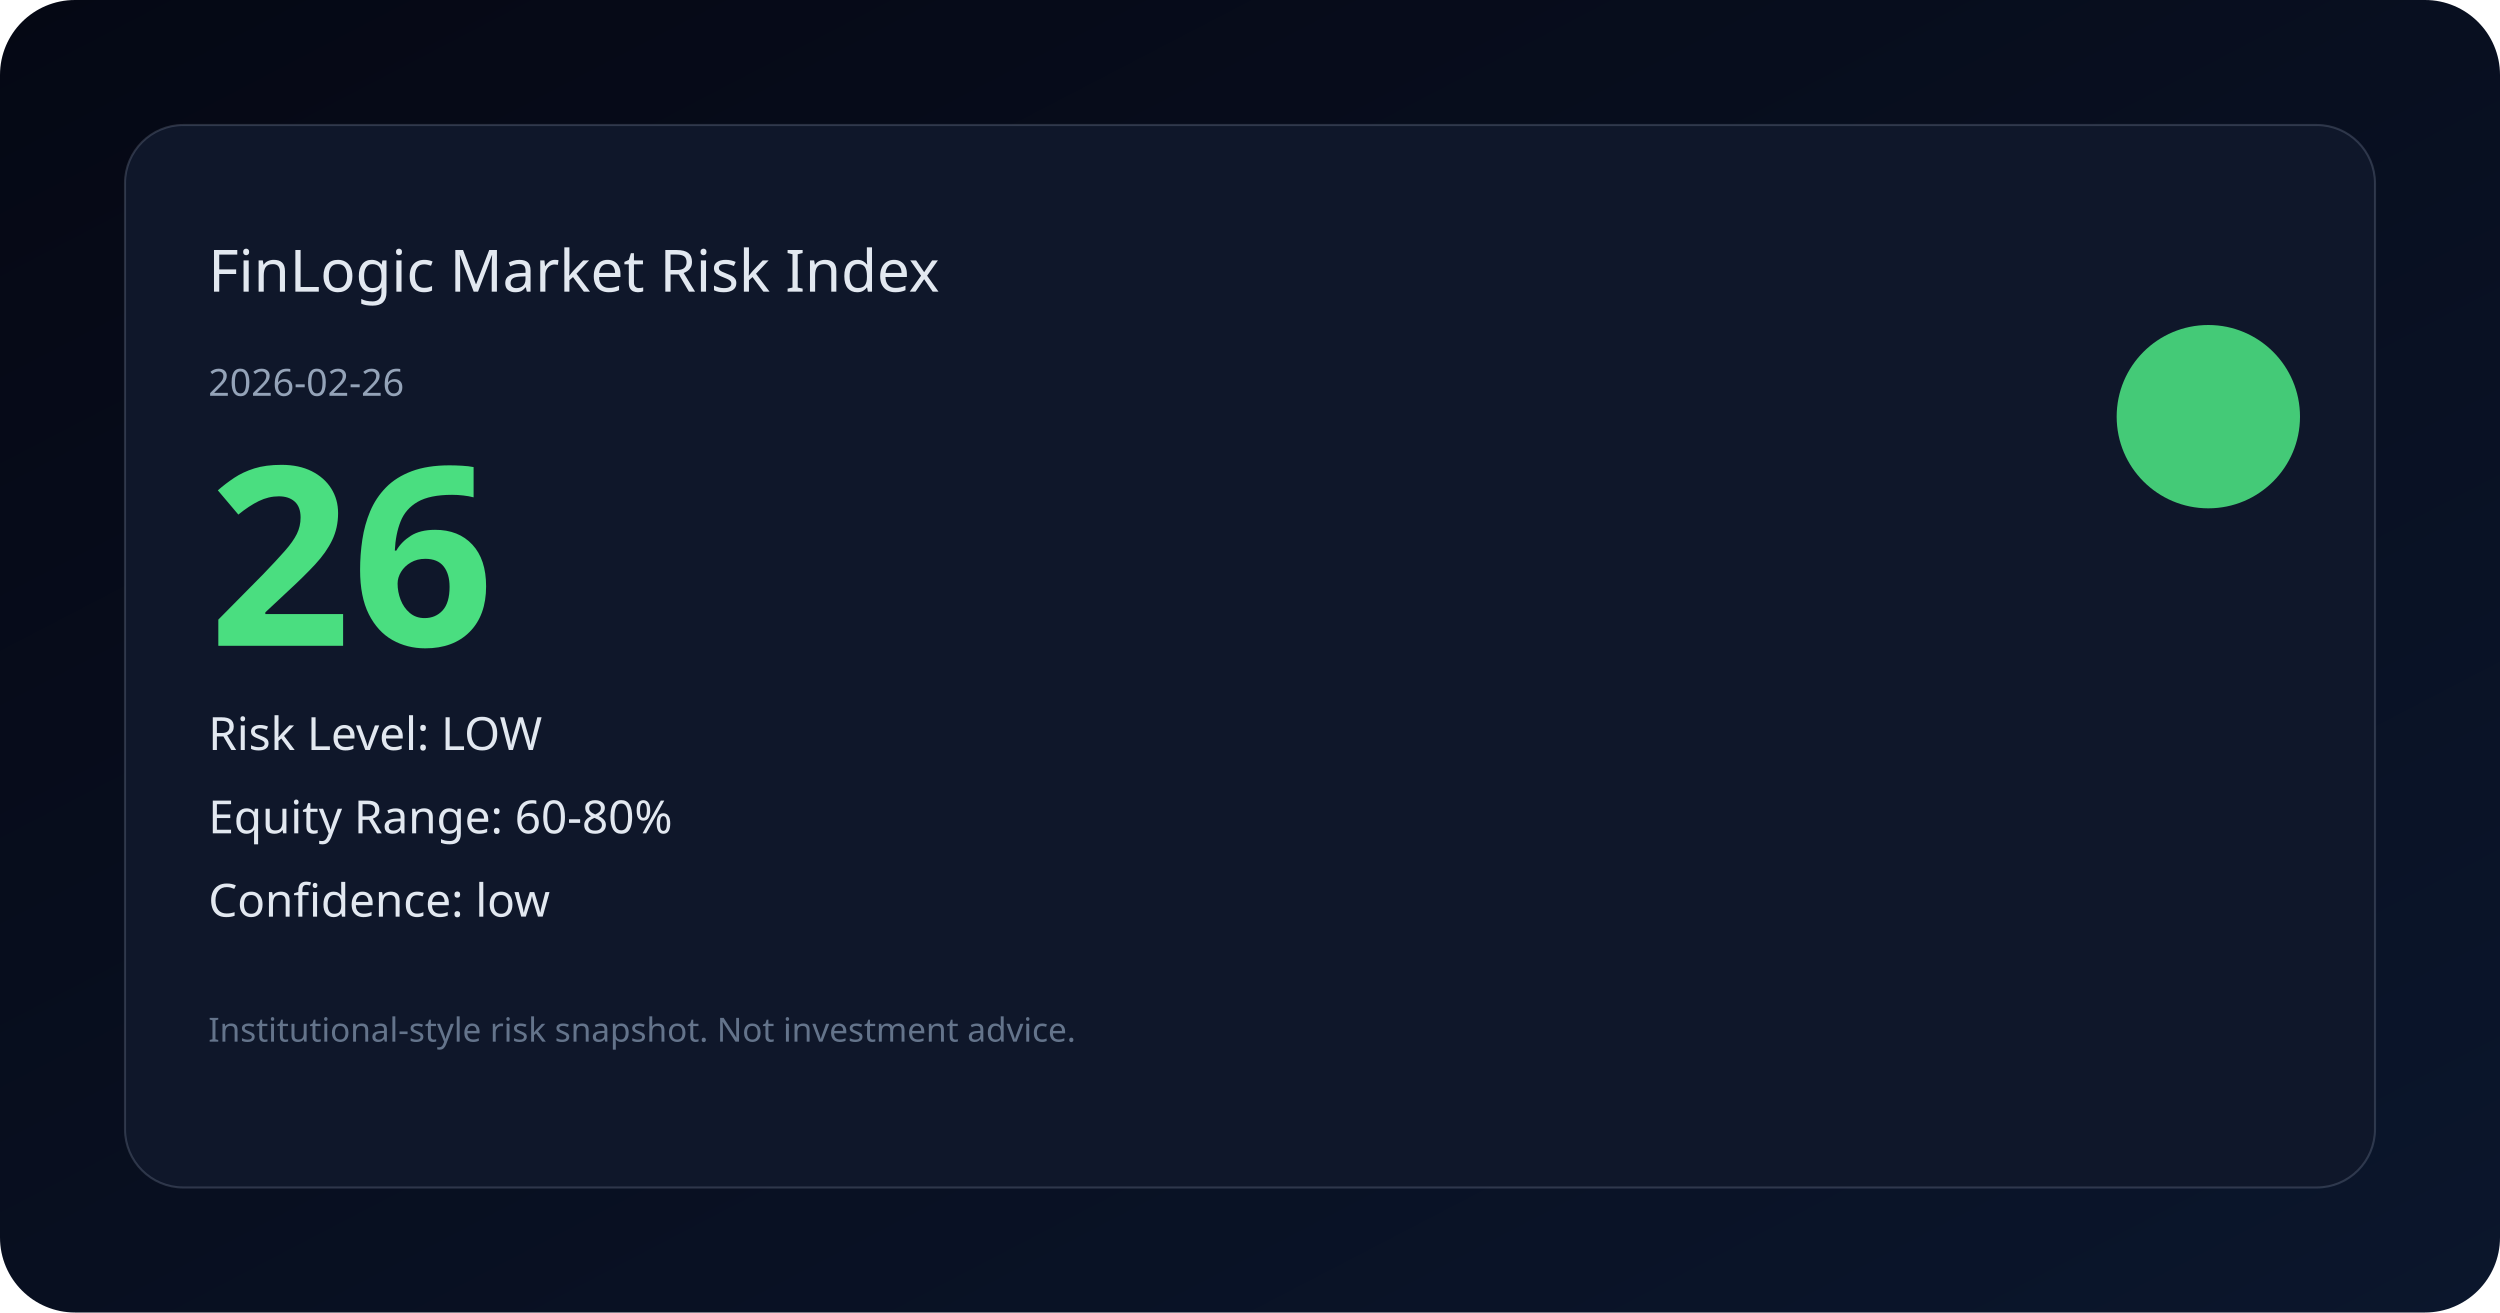
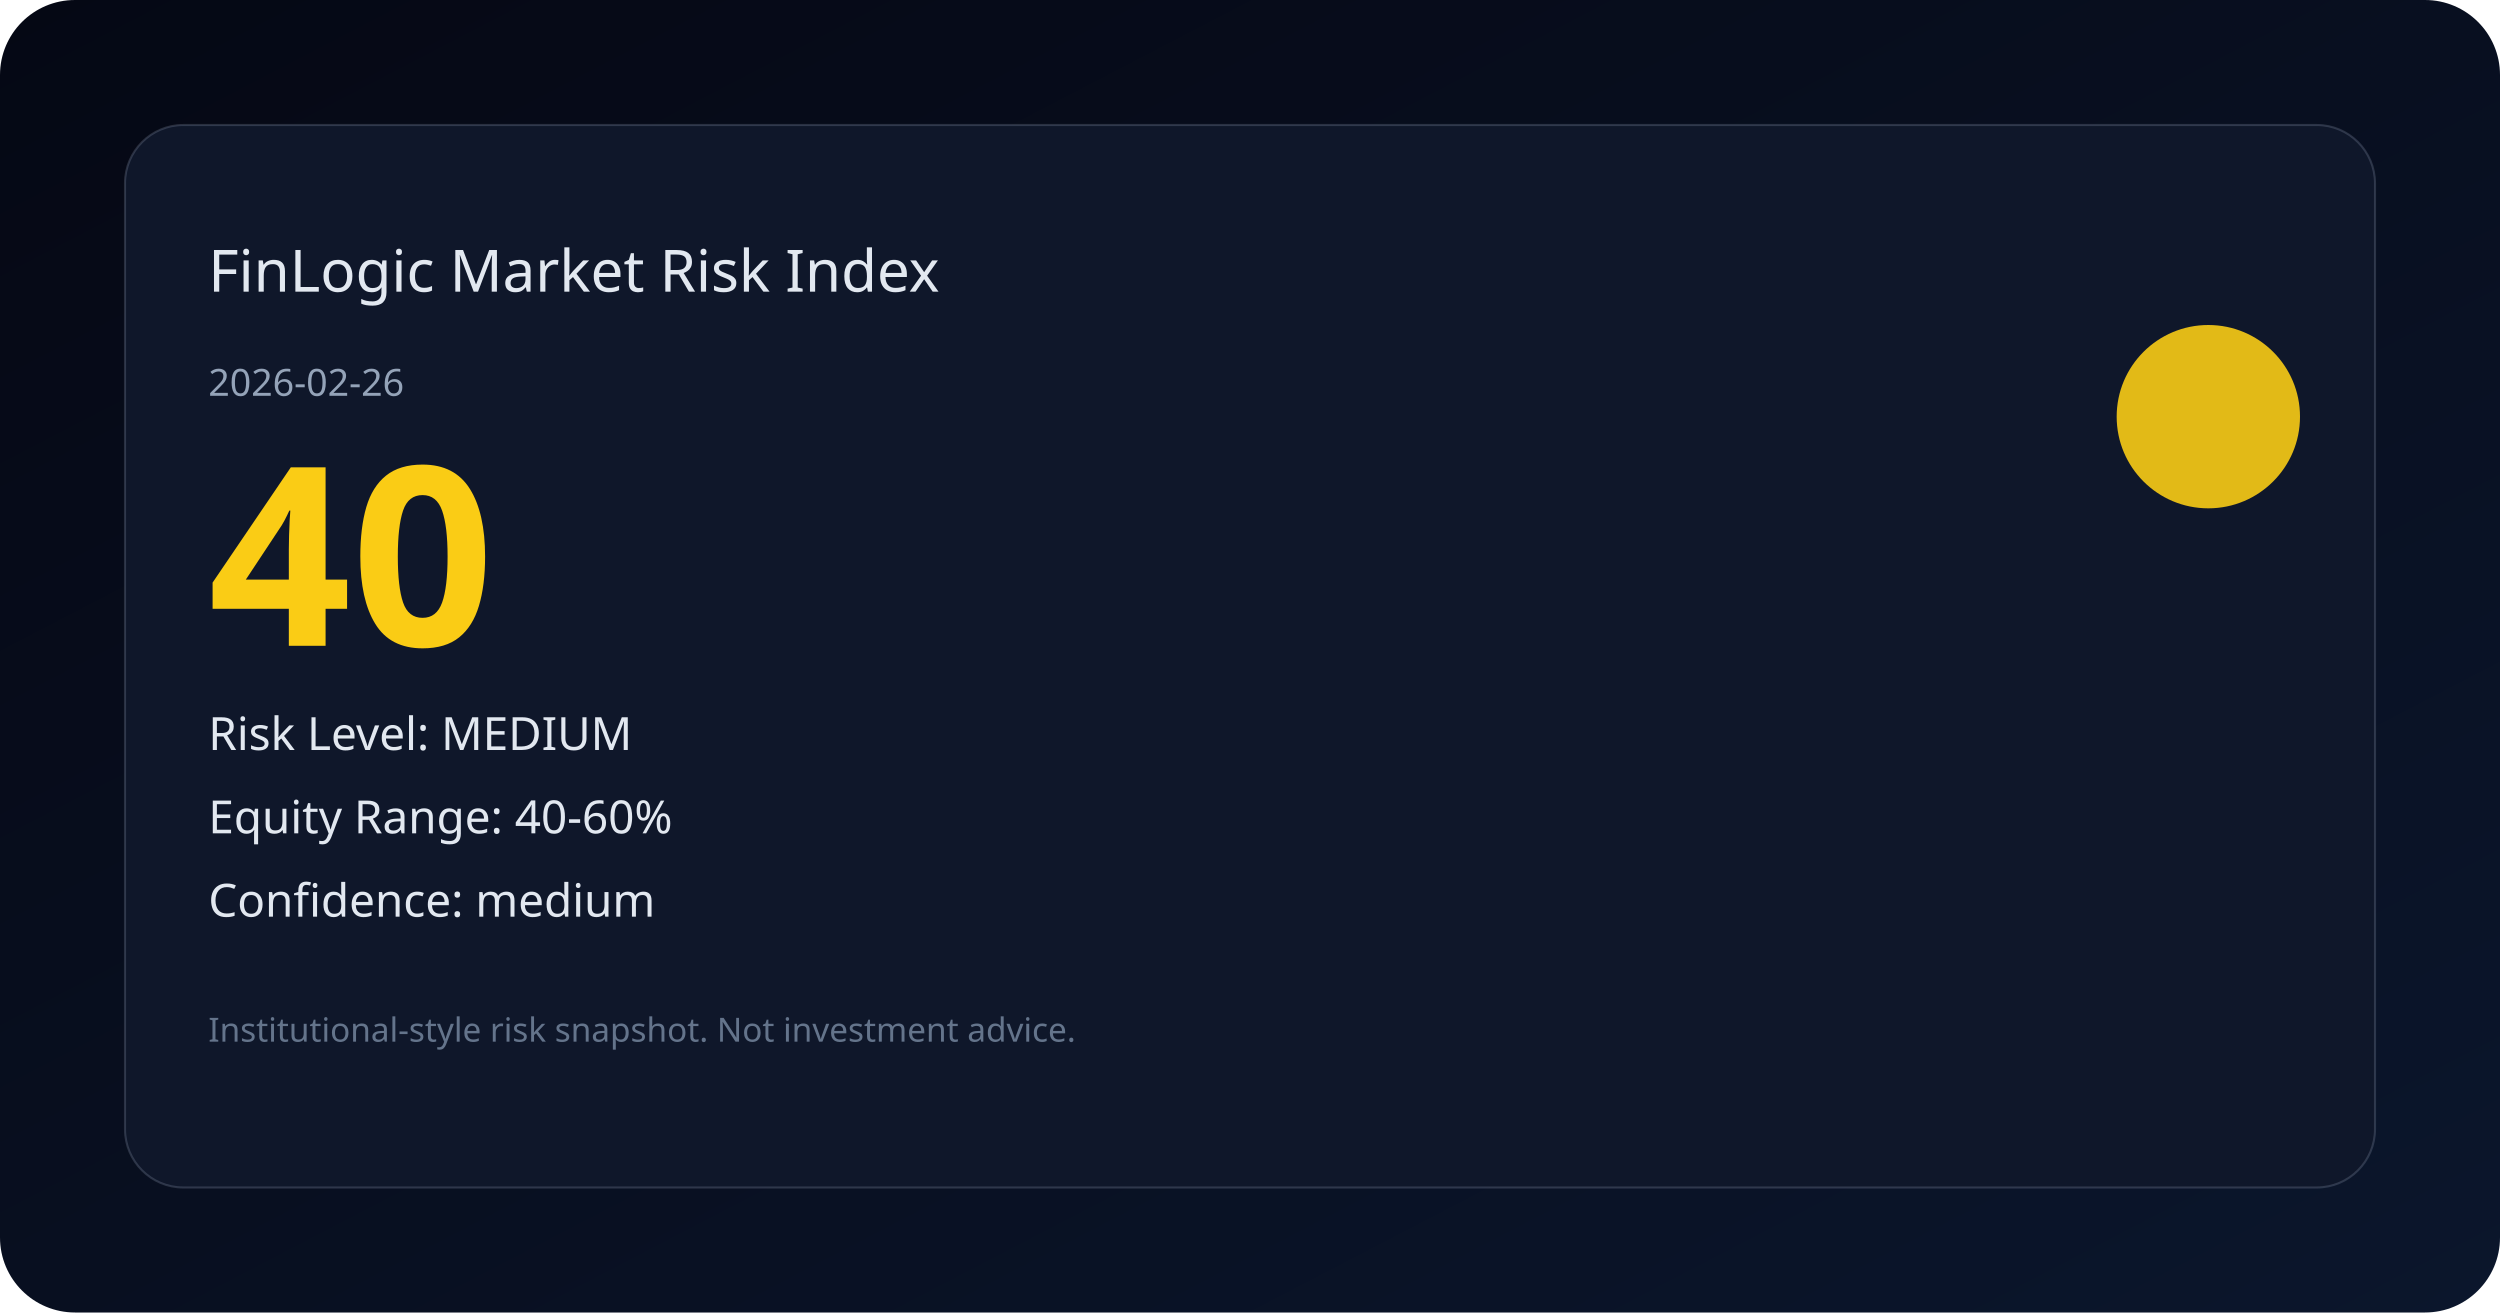
<svg xmlns="http://www.w3.org/2000/svg" width="1200" height="630" viewBox="0 0 1200 630" fill="none">
  <defs>
    <linearGradient id="bg" x1="0" y1="0" x2="1" y2="1">
      <stop offset="0%" stop-color="#050814" />
      <stop offset="100%" stop-color="#0b162c" />
    </linearGradient>
  </defs>
  <rect width="1200" height="630" rx="36" fill="url(#bg)" />
  <rect x="60" y="60" width="1080" height="510" rx="28" fill="#0f172a" stroke="rgba(148,163,184,0.25)" />
  <text x="100" y="140" fill="#e2e8f0" font-size="28" font-family="Space Grotesk, Noto Sans SC, sans-serif">FinLogic Market Risk Index</text>
  <text x="100" y="190" fill="#94a3b8" font-size="18" font-family="Space Grotesk, Noto Sans SC, sans-serif">2026-02-26</text>
-   <text x="100" y="310" fill="#4ade80" font-size="120" font-family="Space Grotesk, Noto Sans SC, sans-serif" font-weight="700">26</text>
-   <text x="100" y="360" fill="#e2e8f0" font-size="22" font-family="Space Grotesk, Noto Sans SC, sans-serif">Risk Level: LOW</text>
-   <text x="100" y="400" fill="#e2e8f0" font-size="22" font-family="Space Grotesk, Noto Sans SC, sans-serif">Equity Range: 60-80%</text>
-   <text x="100" y="440" fill="#e2e8f0" font-size="22" font-family="Space Grotesk, Noto Sans SC, sans-serif">Confidence: low</text>
-   <circle cx="1060" cy="200" r="44" fill="#4ade80" opacity="0.9" />
+   <text x="100" y="310" fill="#facc15" font-size="120" font-family="Space Grotesk, Noto Sans SC, sans-serif" font-weight="700">40</text>
+   <text x="100" y="360" fill="#e2e8f0" font-size="22" font-family="Space Grotesk, Noto Sans SC, sans-serif">Risk Level: MEDIUM</text>
+   <text x="100" y="400" fill="#e2e8f0" font-size="22" font-family="Space Grotesk, Noto Sans SC, sans-serif">Equity Range: 40-60%</text>
+   <text x="100" y="440" fill="#e2e8f0" font-size="22" font-family="Space Grotesk, Noto Sans SC, sans-serif">Confidence: medium</text>
+   <circle cx="1060" cy="200" r="44" fill="#facc15" opacity="0.9" />
  <text x="100" y="500" fill="#64748b" font-size="16" font-family="Space Grotesk, Noto Sans SC, sans-serif">Institutional-style risk snapshot. Not investment advice.</text>
</svg>
